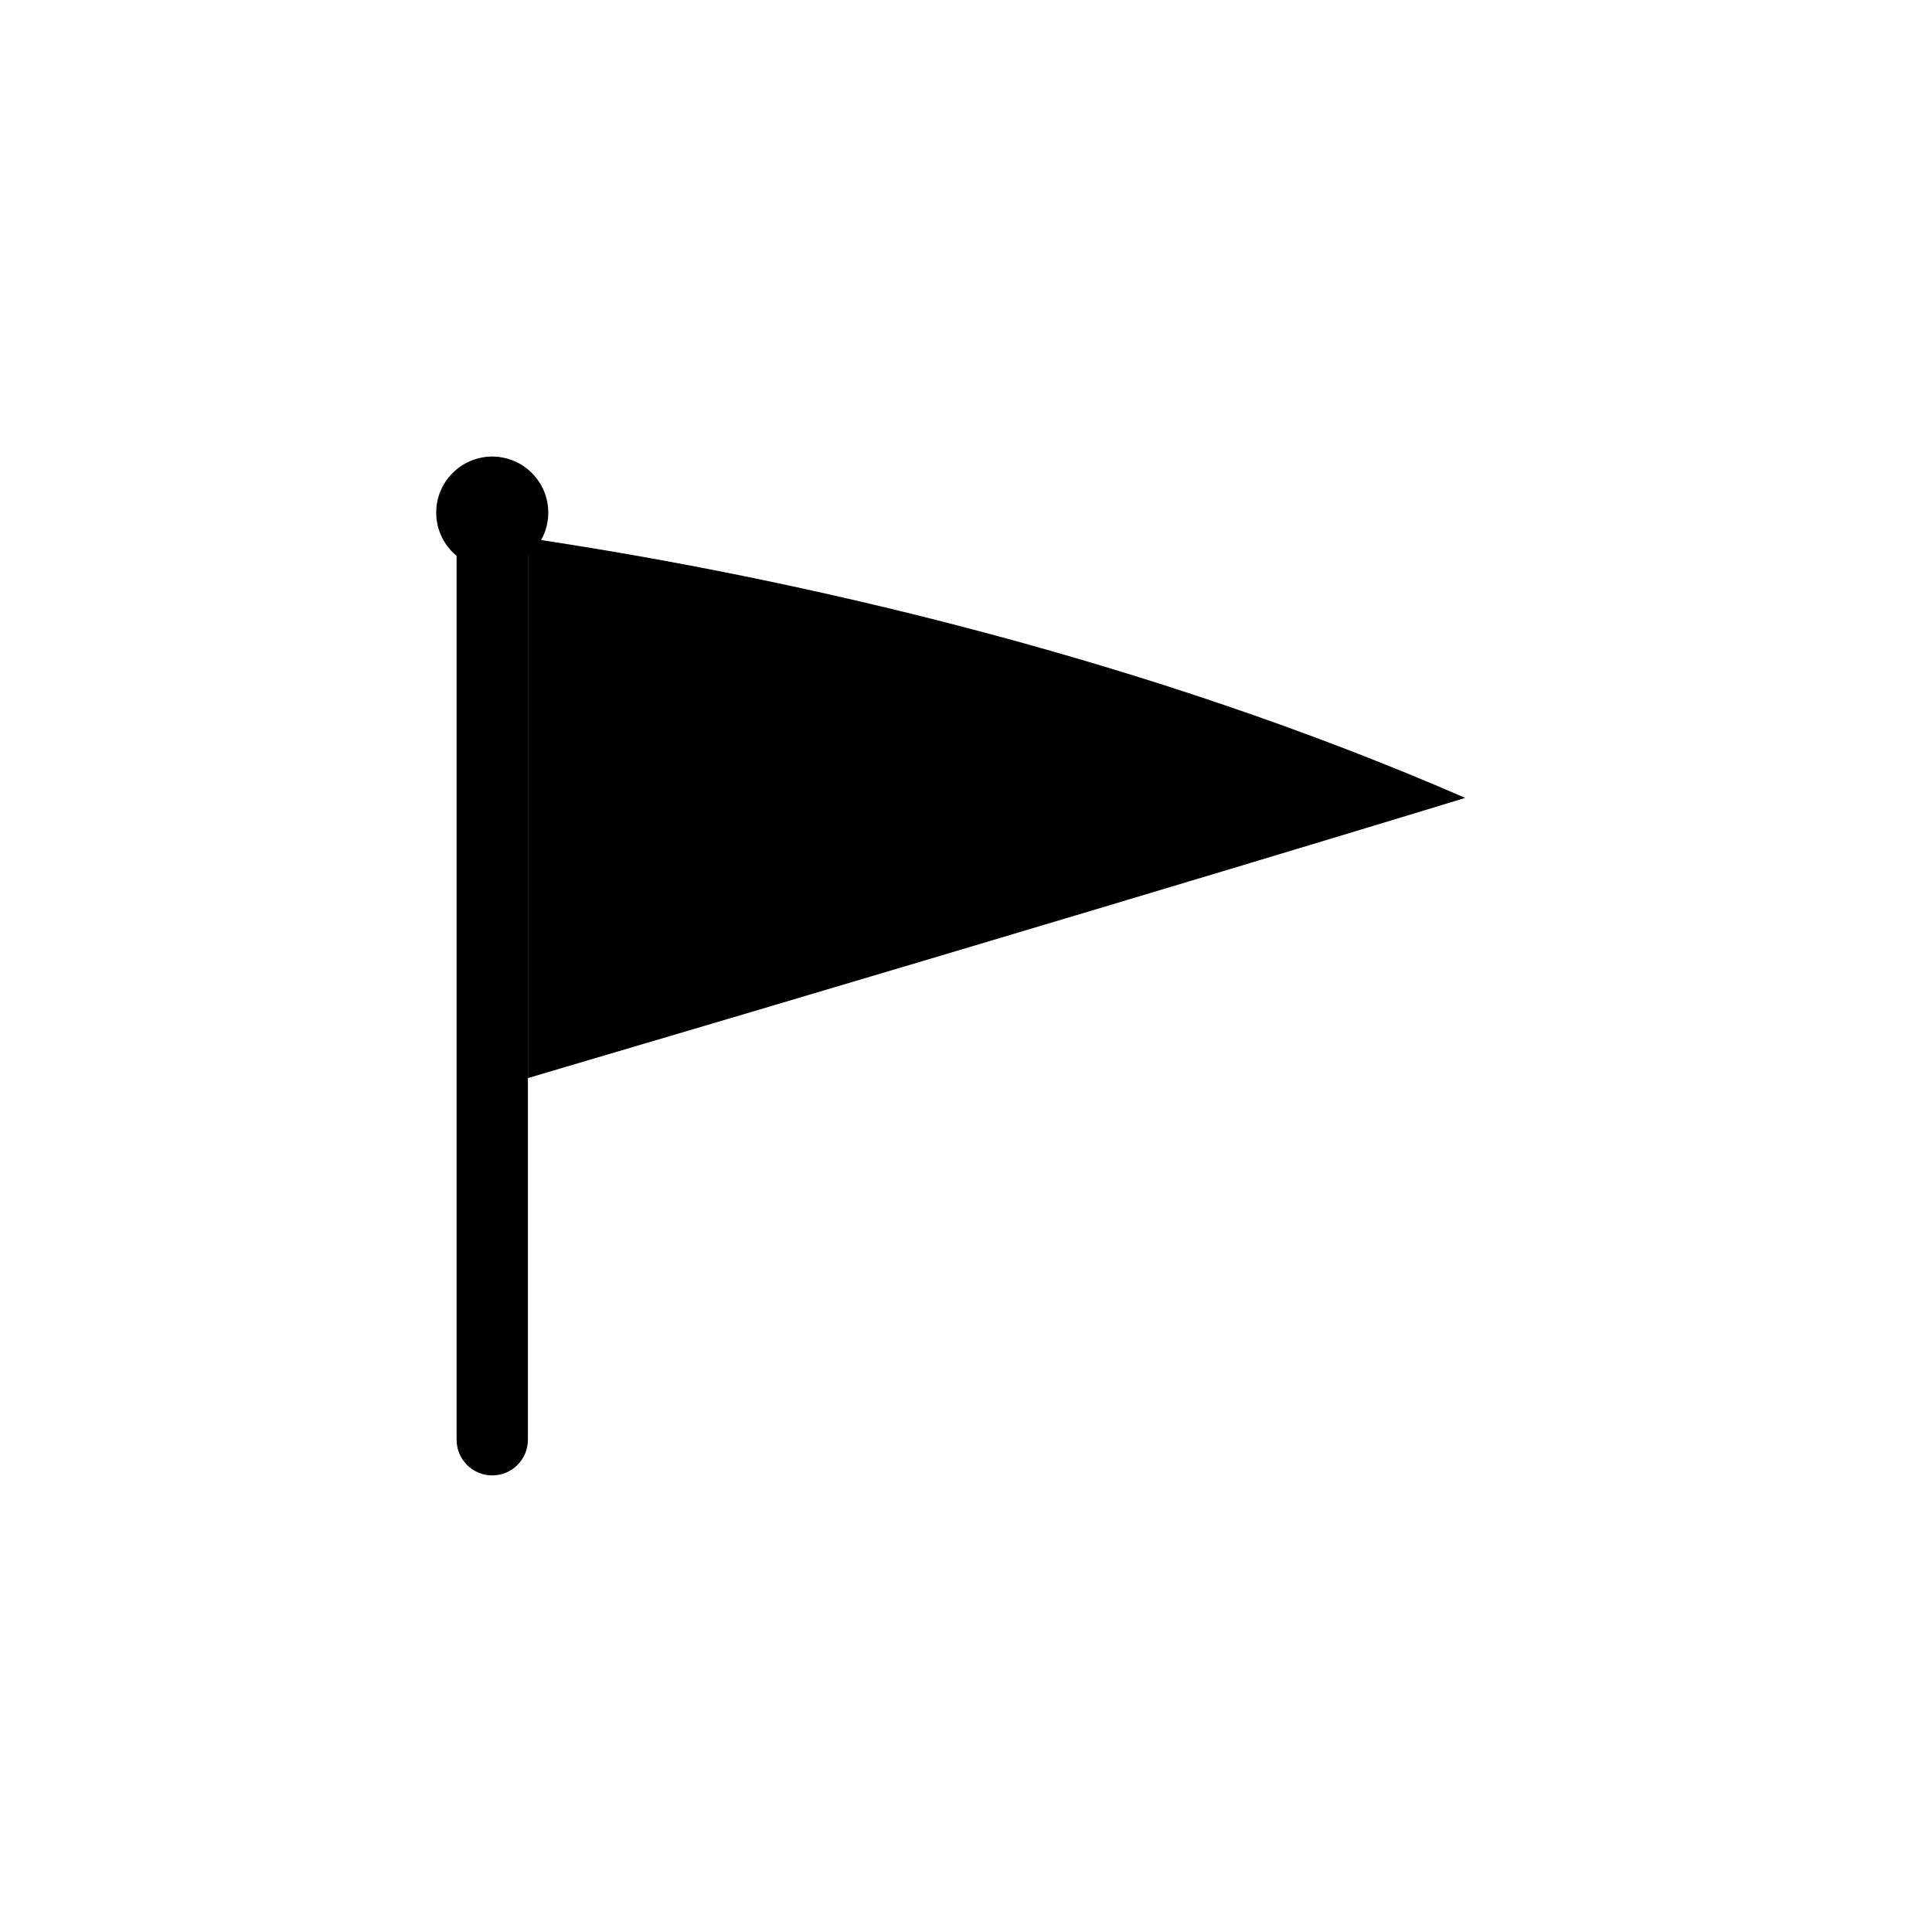
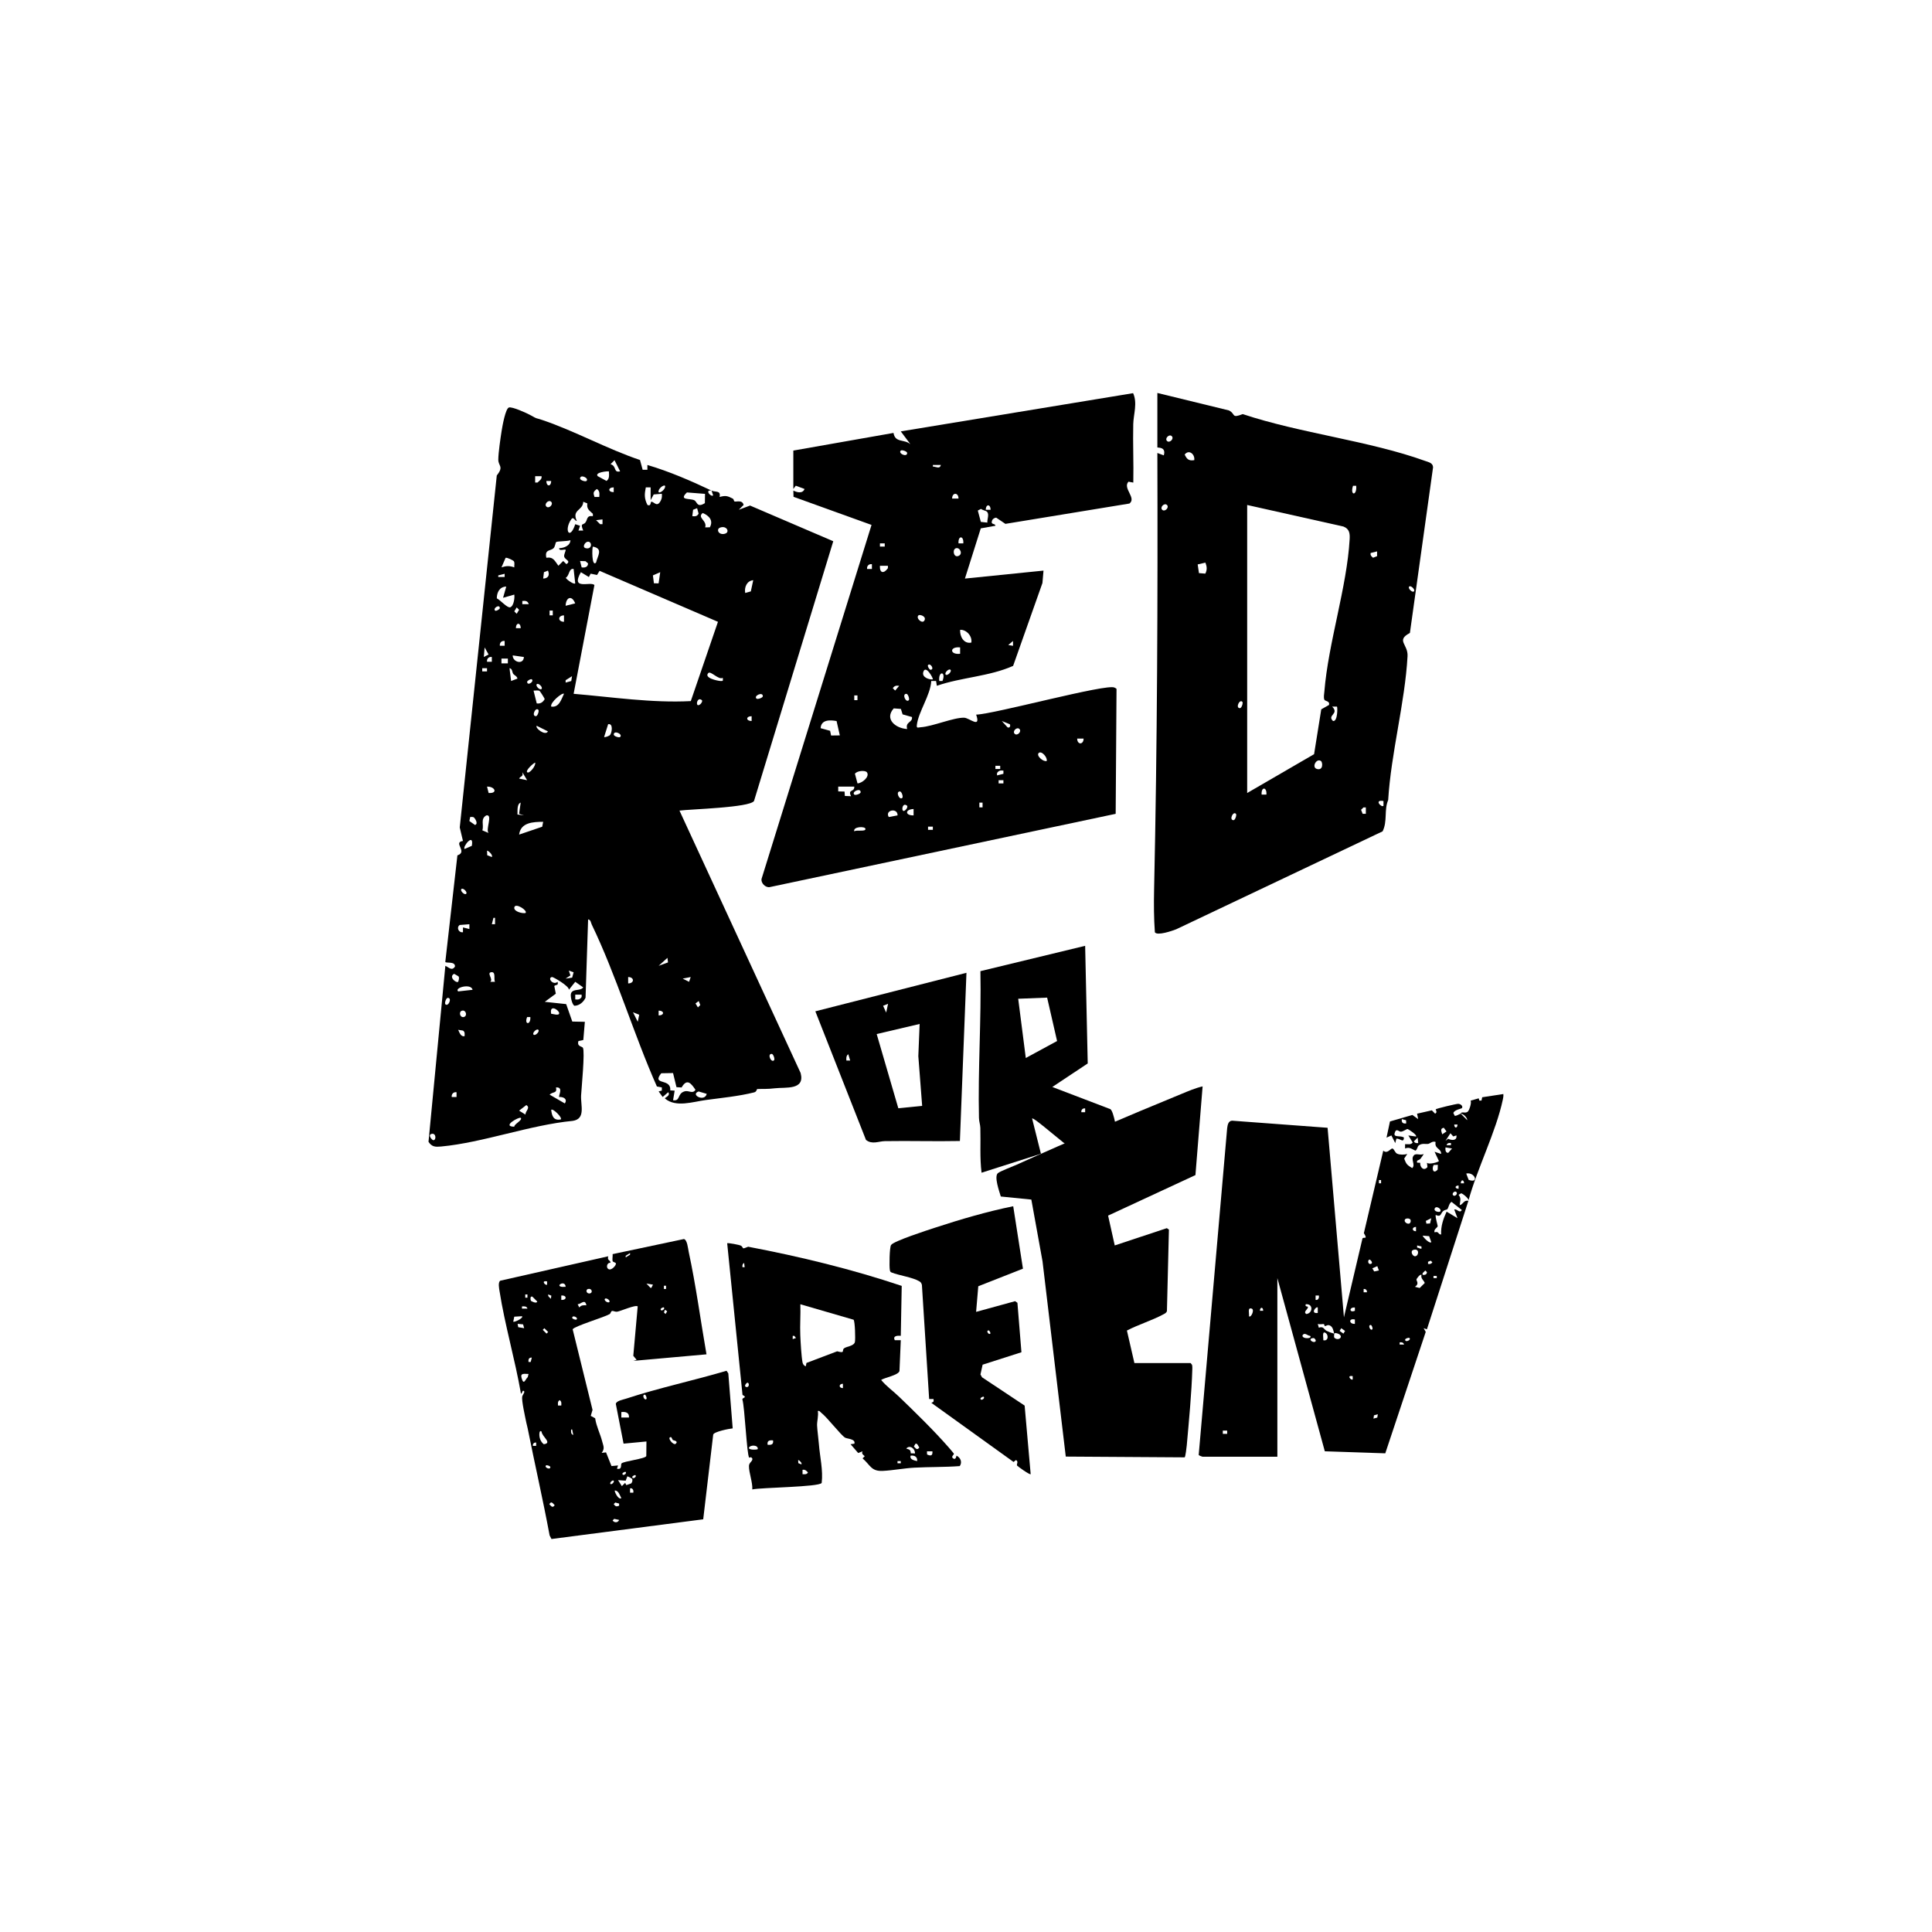
<svg xmlns="http://www.w3.org/2000/svg" width="512" height="512" viewBox="0 0 512 512">
  <defs>
-     <linearGradient id="r" x1="0" y1="0" x2="1" y2="1">
-       <stop offset="0" stop-color="#FF2D2D" />
-       <stop offset="1" stop-color="#D31414" />
-     </linearGradient>
-     <linearGradient id="g" x1="1" y1="1" x2="0" y2="0">
-       <stop offset="0" stop-color="#22C55E" />
-       <stop offset="1" stop-color="#0F9E45" />
-     </linearGradient>
+     <radialGradient id="bg" cx="30%" cy="22%" r="88%">
+       <stop offset="0" stop-color="#20141A" />
+       <stop offset="0.55" stop-color="#111013" />
+       <stop offset="1" stop-color="#08080A" />
+     </radialGradient>
    <clipPath id="c">
      <rect width="512" height="512" rx="0" ry="0" />
    </clipPath>
  </defs>
-   <g transform="translate(121 121) scale(2.7)" fill="black">
-     <path d="M0 3.5A3.5 3.5 0 0 1 7 3.5V96.5A3.5 3.5 0 0 1 0 96.5Z" />
-     <path d="M3.5 0A5.5 5.5 0 1 1 3.5 11A5.5 5.5 0 0 1 3.5 0Z" />
-     <path d="M7 8C34 12 68 20 99 33.5C99 33.5 68 43 7 61Z" />
+   <g transform="translate(113.56 104.14) scale(3.032)" fill="black">
+     <path d="M24.738 8.531C25.091 8.699 25.566 8.484 25.44 9.091C25.973 8.944 26.135 8.998 26.598 9.236C26.682 9.28 26.697 9.461 26.736 9.48C26.871 9.546 27.433 9.301 27.541 9.789L27.121 10.209L28.105 9.841L35.377 12.959L28.451 35.662C28.085 36.244 22.898 36.375 21.935 36.503L32.524 59.437C32.927 60.96 31.217 60.664 30.278 60.773C29.563 60.856 29.368 60.815 28.745 60.839C28.669 60.842 28.703 61.07 28.462 61.132C27.127 61.47 25.553 61.62 24.237 61.8C23.099 61.955 21.628 62.469 20.675 61.676C20.575 61.593 21.193 61.453 20.953 61.118L20.464 61.535L20.113 61.046L20.393 60.977L20.395 60.698L19.961 60.615C17.938 56.054 16.421 50.929 14.267 46.462C14.186 46.296 14.192 46.048 13.949 46.012L13.726 52.86C13.55 53.227 13.202 53.548 12.764 53.562C12.554 53.505 12.356 52.668 12.467 52.447C12.671 52.042 13.251 52.302 13.523 51.956L12.827 51.467L12.268 52.165C12.328 51.855 10.889 51.029 10.795 51.047C10.358 51.129 10.891 51.812 11.282 51.467C11.364 51.83 11.182 51.675 10.993 51.834L11.127 52.507L10.162 53.217L12.033 53.416L12.567 54.942L13.665 54.964L13.53 56.554L13.105 56.644C12.95 57.13 13.417 57.101 13.494 57.231C13.687 57.556 13.37 60.794 13.337 61.385C13.287 62.267 13.763 63.455 12.6 63.623C8.892 63.976 4.746 65.526 1.104 65.863C0.606 65.909 0.294 65.904 0 65.452L1.472 50.072C1.771 50.192 2.033 50.551 2.312 50.139C2.355 49.632 1.462 49.877 1.469 49.719L2.525 40.417C3.467 40.106 2.101 39.278 3.011 39.157L2.731 37.977L5.967 7.21C6.608 6.411 6.099 6.402 6.1 5.825C6.101 5.248 6.295 3.917 6.393 3.303C6.453 2.926 6.722 1.369 7.027 1.27C7.308 1.177 8.608 1.768 8.937 1.953C9.572 2.312 9.273 2.137 9.95 2.365C12.802 3.327 15.612 4.895 18.485 5.859L18.716 6.712L19.131 6.714V6.294C21.046 6.859 22.967 7.692 24.738 8.533C24.099 8.432 24.688 9.133 24.878 8.951L24.738 8.533V8.531ZM16.748 6.852L16.258 5.876L15.91 6.224C16.478 6.394 16.135 6.994 16.748 6.852ZM15.767 6.854C15.646 6.824 14.498 6.935 14.788 7.271L15.558 7.689C15.845 7.493 15.773 7.15 15.767 6.854ZM9.88 7.273H9.321V7.831H9.528C9.693 7.659 9.932 7.541 9.88 7.273ZM13.805 7.692C14.071 7.443 13.243 7.066 13.248 7.482C13.249 7.626 13.712 7.777 13.805 7.692ZM10.72 7.693H10.302C10.304 8.205 10.718 8.205 10.72 7.693ZM20.673 8.113C20.541 7.986 20.022 8.413 20.114 8.671C20.245 8.798 20.764 8.37 20.673 8.113ZM16.187 8.252C15.673 8.254 15.673 8.667 16.187 8.67V8.252ZM19.412 8.251H18.993C18.869 8.872 18.852 9.212 19.135 9.789C19.476 9.946 19.385 9.503 19.484 9.505C19.729 9.51 19.992 10.065 20.321 9.366C20.408 9.181 20.413 9.009 20.394 8.811L19.683 8.87L19.415 9.369L19.413 8.25L19.412 8.251ZM14.925 9.091C14.942 8.799 14.979 8.567 14.715 8.394C14.393 8.637 14.381 8.723 14.508 9.091H14.925ZM24.169 8.819L22.587 8.694C21.839 9.411 22.833 9.187 23.227 9.376C23.496 9.504 23.448 10.072 24.155 9.629L24.168 8.819H24.169ZM10.72 9.512C10.498 9.29 10.079 9.708 10.302 9.929C10.525 10.151 10.944 9.733 10.72 9.512ZM14.366 10.768V10.562C14.042 10.258 13.81 10.131 13.882 9.653L13.527 9.51C13.498 10.296 12.499 10.184 12.963 11.189C12.774 11.182 12.673 10.756 12.472 11.047C11.81 12.014 12.357 12.913 12.826 11.469L13.245 11.61L13.104 12.028H13.523C13.229 11.317 13.52 11.583 13.717 11.32C13.915 11.057 13.802 10.688 14.365 10.769L14.366 10.768ZM23.476 10.071L23.125 10.209L23.057 10.768C23.311 10.797 23.487 10.786 23.607 10.545L23.476 10.071ZM24.589 11.741C24.922 11.15 24.519 10.721 23.97 10.491C23.432 10.895 24.39 11.164 24.179 11.749L24.589 11.741ZM15.207 11.05L14.647 11.119L14.999 11.467H15.207V11.05ZM25.518 11.756C25.085 11.888 25.36 12.472 25.921 12.299C26.353 12.166 26.081 11.583 25.518 11.756ZM12.403 12.867C12.143 12.977 11.287 12.95 11.162 13.028C11.09 13.072 11.076 13.422 10.931 13.565C10.66 13.832 10.131 13.654 10.3 14.403C10.92 14.304 11.037 14.691 11.353 15.103L11.772 14.686L12.052 14.961C12.493 14.675 11.93 14.595 11.861 14.306C11.814 14.11 12.034 13.753 11.982 13.706C11.901 13.633 11.39 13.86 11.422 13.567C11.83 13.558 12.397 13.351 12.403 12.866V12.867ZM13.877 13.008C13.683 13.052 13.399 13.478 13.736 13.566C14.339 13.723 14.316 12.908 13.877 13.008ZM14.644 14.825C14.779 14.23 15.298 13.606 14.366 13.428C14.289 13.524 14.257 15.253 14.644 14.825ZM7.465 14.715C7.429 14.646 6.894 14.369 6.739 14.408L6.377 15.244C6.798 15.104 7.076 15.094 7.497 15.244C7.484 15.073 7.548 14.869 7.465 14.715ZM13.386 15.244C13.664 15.288 13.935 15.224 13.945 14.898L13.719 14.703L13.245 14.687L13.386 15.245V15.244ZM12.683 15.385C12.253 15.3 12.33 15.965 11.996 16.154C12.073 16.318 12.71 16.768 12.823 16.642L12.683 15.383V15.385ZM10.44 15.525L10.09 15.663L10.022 16.222C10.457 16.211 10.616 15.926 10.44 15.525ZM25.299 20.002L14.949 15.546L14.729 15.909L14.173 15.794L14.017 16.087L13.318 15.665C12.381 17.296 14.186 16.432 14.5 16.791L12.684 26.295C16.084 26.581 19.505 27.108 22.925 26.932L25.299 20.003V20.002ZM20.252 15.665L19.613 15.945L19.702 16.635L20.111 16.643L20.252 15.664V15.665ZM6.655 15.805L6.096 15.946V16.083H6.655V15.805ZM28.382 16.365C27.815 16.415 27.586 17 27.682 17.482L28.172 17.343L28.382 16.365ZM6.796 16.924C6.221 16.928 5.964 17.434 5.97 17.951C6.278 18.098 6.883 18.808 7.136 18.733C7.448 18.64 7.546 17.915 7.497 17.623L6.517 17.902L6.796 16.924ZM11.984 18.6L12.821 18.392C12.52 17.632 12.01 17.861 11.984 18.6ZM8.759 18.46C8.684 18.181 8.461 18.146 8.199 18.183V18.461H8.759V18.46ZM5.816 19.02C5.896 19.1 6.233 18.903 6.233 18.811C6.233 18.423 5.605 18.808 5.816 19.02ZM7.708 18.744L7.498 19.089L7.708 19.299L7.918 18.953L7.708 18.744ZM10.861 19.021H10.582V19.439H10.861V19.021ZM11.842 19.441C11.291 19.441 11.284 19.996 11.842 19.999V19.441ZM8.057 20.558C8.055 20.046 7.641 20.046 7.638 20.558H8.057ZM6.656 21.679C6.401 21.633 6.193 21.832 6.238 22.096H6.656V21.679ZM4.836 23.076L5.251 22.858L4.904 22.241L4.834 23.076H4.836ZM8.338 23.078L7.358 22.937C7.344 23.526 8.299 23.799 8.338 23.078ZM5.534 23.078C5.279 23.032 5.071 23.231 5.116 23.495H5.534V23.078ZM6.936 23.218H6.376V23.636H6.936V23.218ZM5.114 24.057H4.695V24.335H5.114V24.057ZM7.412 24.563C7.294 24.395 7.346 24.101 7.079 24.055L7.219 25.175L7.776 24.965C7.733 24.748 7.477 24.655 7.413 24.563H7.412ZM25.721 24.896C25.359 25.116 24.666 24.265 24.459 24.477C24.037 24.906 25.265 25.163 25.512 25.175C25.792 25.189 25.728 25.149 25.721 24.895V24.896ZM12.543 24.756L11.985 25.107V25.314L12.477 25.178L12.543 24.756ZM9.038 25.036C8.958 24.955 8.621 25.153 8.621 25.245C8.621 25.633 9.249 25.247 9.038 25.036ZM9.88 25.873C10.024 25.728 9.602 25.313 9.461 25.456C9.321 25.598 9.739 26.016 9.88 25.873ZM9.71 26.046C9.558 25.962 9.351 26.028 9.18 26.015L9.46 27.134C9.779 27.182 9.997 27.034 10.152 26.765C10.162 26.702 9.747 26.067 9.71 26.047V26.046ZM11.842 26.294C11.703 26.153 10.607 27.056 10.723 27.411C11.414 27.517 11.598 26.797 11.842 26.294ZM28.664 26.713C28.758 26.8 29.22 26.647 29.221 26.504C29.226 26.087 28.397 26.465 28.664 26.713ZM23.896 26.855C23.447 26.459 23.264 27.605 23.758 27.204C23.864 27.117 23.968 26.917 23.896 26.855ZM9.6 27.693C9.351 27.427 8.972 28.253 9.39 28.249C9.534 28.248 9.686 27.786 9.6 27.693ZM28.242 28.252C27.729 28.255 27.729 28.668 28.242 28.67V28.252ZM15.87 29.892C16.04 29.676 16.155 28.852 15.7 28.952L15.348 30.069C15.408 30.128 15.802 29.979 15.871 29.891L15.87 29.892ZM9.46 29.092C9.272 29.264 10.206 30.014 10.438 29.581L9.46 29.092ZM16.748 30.069C17.015 29.82 16.187 29.443 16.191 29.86C16.192 30.003 16.655 30.155 16.748 30.069ZM8.62 33.146C8.808 33.336 9.422 32.545 9.318 32.308C9.146 32.367 8.469 32.995 8.62 33.146ZM8.619 33.846L8.2 33.147C8.31 33.577 8.031 33.466 7.92 33.705L8.619 33.847V33.846ZM5.255 34.965C6.096 35.014 5.796 34.382 5.115 34.407L5.255 34.965ZM7.916 36.783L8.057 35.805C7.709 35.922 7.791 36.558 7.776 36.845L8.337 36.921L7.916 36.782V36.783ZM5.254 38.461C4.955 38.187 5.659 36.794 5.047 36.924C4.515 37.241 4.857 37.724 4.709 38.232L5.254 38.461ZM3.965 37.097C3.859 37.031 3.756 37.07 3.643 37.062L3.57 37.413L4.064 37.76C4.407 37.643 4.011 37.125 3.966 37.097H3.965ZM10.021 37.483C9.134 37.487 8.057 37.535 7.919 38.6L9.937 37.914L10.021 37.483ZM3.152 39.859L3.786 39.584C3.997 38.369 2.954 39.666 3.152 39.859ZM5.533 40.56C5.647 40.414 5.3 40.043 5.116 40.001L5.132 40.405L5.533 40.561V40.56ZM3.292 43.776C3.436 43.632 3.014 43.216 2.873 43.359C2.733 43.501 3.151 43.919 3.292 43.776ZM8.478 45.454C8.704 45.245 7.575 44.515 7.498 44.967C7.436 45.334 8.226 45.517 8.478 45.454ZM5.815 46.433V45.875H5.677L5.535 46.433H5.815ZM3.573 46.435L2.728 46.501C2.416 46.711 2.629 47.195 3.012 47.134V46.713L3.572 46.854V46.435H3.573ZM20.933 49.772L20.884 49.372L20.114 50.07L20.933 49.772ZM12.683 50.634L12.264 50.49L12.404 50.908L11.983 51.188L12.556 51.103L12.683 50.634ZM5.816 51.468C5.666 51.285 5.934 50.548 5.466 50.631C5.063 50.702 5.693 51.251 5.394 51.468H5.816ZM2.591 51.468C2.61 51.453 2.737 51.052 2.603 50.979L2.244 50.77C1.718 51.029 2.423 51.606 2.591 51.467V51.468ZM17.45 51.608C18.002 51.608 18.008 51.054 17.45 51.05V51.608ZM22.916 51.05L22.217 51.188L22.775 51.468L22.916 51.05ZM3.853 52.166C3.726 51.573 2.22 51.983 2.593 52.307L3.853 52.166ZM13.384 52.589H12.825V53.006C13.082 53.039 13.235 53.015 13.383 52.795V52.587L13.384 52.589ZM1.471 53.426C1.72 53.692 2.099 52.866 1.681 52.87C1.537 52.872 1.385 53.334 1.471 53.426ZM23.615 53.148L23.337 53.359L23.547 53.705L23.755 53.498L23.616 53.148H23.615ZM10.72 54.265C10.813 54.247 11.447 54.481 11.419 54.196C11.393 53.933 10.556 53.387 10.72 54.265ZM2.944 53.988C2.612 54.06 2.737 54.621 3.08 54.546C3.422 54.47 3.286 53.912 2.944 53.988ZM20.114 54.405C20.627 54.403 20.627 53.99 20.114 53.988V54.405ZM18.288 54.964L18.416 54.347L17.871 54.127L18.29 54.964H18.288ZM8.899 54.547H8.62C8.335 55.236 8.953 55.27 8.899 54.547ZM3.151 56.223C3.161 56.019 3.195 55.852 3.015 55.731L2.591 55.665C2.714 55.907 2.813 56.282 3.151 56.222V56.223ZM9.6 55.665C9.459 55.522 9.037 55.938 9.181 56.083C9.325 56.227 9.744 55.81 9.6 55.665ZM30.204 58.321C30.291 58.228 30.139 57.767 29.995 57.766C29.577 57.761 29.956 58.588 30.204 58.321ZM21.373 59.442L20.342 59.461C19.465 60.556 21.236 59.849 21.127 60.957L21.515 60.98L21.375 61.818C22.034 61.921 21.721 61.248 22.367 61.047C22.768 60.922 23.066 61.307 23.334 60.909C22.936 60.308 22.583 59.898 22.122 60.703L21.674 60.676L21.373 59.442ZM11.424 61.536C11.332 61.438 11.838 60.645 11.142 60.699C11.263 61.251 10.878 61.042 10.584 61.329L11.913 62.098C12.17 61.721 11.808 61.514 11.424 61.535V61.536ZM24.317 61.261L23.609 61.052C22.835 61.329 24.138 62.011 24.317 61.261ZM2.45 61.12C2.186 61.076 1.986 61.284 2.032 61.538H2.45V61.12ZM8.472 63.073C8.467 62.751 8.937 62.479 8.548 62.241L7.918 62.729L8.472 63.072V63.073ZM11.562 63.496C11.725 63.356 10.877 62.497 10.723 62.658C10.784 63.194 10.926 63.622 11.562 63.496ZM8.057 63.358C7.926 63.246 6.347 64.122 7.499 64.13C7.461 63.914 8.272 63.543 8.057 63.358ZM0.28 64.757C-0.105 64.844 0.315 65.311 0.419 65.313C0.693 65.316 0.671 64.669 0.28 64.757Z" />
+     <path d="M31.887 5.035L40.642 3.493C40.789 4.377 41.557 4.011 42.118 4.476L41.279 3.358L61.585 0.017C61.984 0.888 61.616 1.868 61.597 2.722C61.557 4.424 61.638 6.132 61.602 7.833L61.18 7.755C60.645 8.322 61.907 9.178 61.264 9.664L50.423 11.441L49.619 10.899C49.485 10.903 49.316 11.005 49.269 11.121C49.087 11.567 49.552 11.367 49.547 11.608L48.271 11.834L46.885 16.223L53.753 15.526L53.66 16.609L51.097 23.855C48.999 24.786 46.6 24.846 44.43 25.594L44.362 25.176H43.942C43.879 26.404 42.817 27.867 42.682 29.026C42.645 29.338 42.789 29.233 43.014 29.218C44.069 29.151 45.898 28.355 46.821 28.385C47.271 28.399 48.308 29.376 47.866 28.114C49.387 28.087 59.351 25.361 59.962 25.754C60.022 25.792 60.095 25.804 60.136 25.87L60.061 36.785L29.811 43.192C29.445 43.243 29.055 42.843 29.105 42.486L38.722 11.534L31.903 9.076L31.889 8.532C32.2 8.685 32.691 8.831 32.868 8.393L32.1 8.105L31.887 8.392V5.035ZM41.279 5.035C41.012 5.284 41.84 5.661 41.836 5.245C41.835 5.101 41.371 4.95 41.279 5.035ZM44.783 6.295H44.083V6.432C44.38 6.44 44.679 6.68 44.783 6.295ZM46.324 9.23C46.324 8.68 45.768 8.673 45.765 9.23H46.324ZM49.127 10.209C49.125 9.697 48.711 9.697 48.708 10.209H49.127ZM48.816 10.385C48.7 10.272 48.431 10.256 48.293 10.131L48.011 10.278L48.276 11.269L48.846 11.331C48.817 11.053 49.033 10.598 48.816 10.386V10.385ZM46.744 13.146C46.796 12.447 46.272 12.447 46.325 13.146H46.744ZM39.876 13.147H39.457V13.426H39.876V13.147ZM46.117 13.567C45.773 13.645 45.873 14.35 46.253 14.265C46.754 14.153 46.48 13.485 46.117 13.567ZM38.755 14.966C38.49 14.921 38.291 15.13 38.336 15.384H38.755V14.966ZM40.156 15.105H39.456C39.418 15.755 39.793 15.825 40.155 15.312V15.105H40.156ZM42.82 19.441C42.549 19.712 43.266 20.305 43.38 19.788C43.444 19.494 42.922 19.339 42.82 19.441ZM47.445 21.818C47.543 21.271 47.027 20.671 46.465 20.701C46.427 21.276 46.784 21.955 47.445 21.818ZM51.089 22.098V21.679L50.671 22.03L51.089 22.099V22.098ZM46.464 22.239C45.526 22.141 45.534 22.897 46.464 22.797V22.239ZM43.662 23.777C43.581 23.857 43.779 24.194 43.872 24.194C44.26 24.194 43.874 23.567 43.662 23.777ZM44.082 25.034C44.145 24.985 43.441 23.671 43.241 24.408C43.122 24.849 43.74 25.07 44.082 25.034ZM45.623 24.197C45.483 24.055 45.061 24.47 45.205 24.615C45.349 24.759 45.767 24.342 45.623 24.197ZM44.921 25.175C45.269 24.322 44.538 24.258 44.643 25.175H44.921ZM41.138 25.596C40.881 25.561 40.728 25.588 40.58 25.804L40.788 26.011L41.138 25.596ZM41.979 26.852C42.066 26.759 41.913 26.298 41.769 26.297C41.351 26.292 41.73 27.119 41.979 26.852ZM37.492 26.435H37.213V26.852H37.492V26.435ZM41.437 28.092L41.289 27.615L40.663 27.569C39.824 28.506 40.827 29.315 41.837 29.373C41.649 28.717 42.329 28.827 42.257 28.324L41.436 28.092H41.437ZM35.667 28.676C35.088 28.57 34.318 28.542 34.271 29.299L35.101 29.528L35.187 29.94L35.951 29.93L35.667 28.677V28.676ZM50.808 28.954L50.109 28.672L50.608 29.224C50.847 29.328 50.876 29.03 50.808 28.954ZM51.65 29.372C51.428 29.15 51.008 29.568 51.231 29.789C51.454 30.011 51.873 29.593 51.65 29.372ZM57.257 30.21H56.697C56.701 30.767 57.257 30.761 57.257 30.21ZM54.033 32.167C54.122 31.858 53.574 31.236 53.333 31.469C53.092 31.702 53.735 32.265 54.033 32.167ZM49.968 32.588H49.549V32.867H49.968V32.588ZM38.321 33.161C38.178 32.955 37.44 33.017 37.271 33.285L37.496 34.125C37.892 34.113 38.587 33.545 38.321 33.16V33.161ZM50.249 33.008C49.991 32.976 49.838 32.999 49.691 33.22V33.427L50.25 33.286V33.008H50.249ZM50.249 33.847H49.83V34.125H50.249V33.847ZM37.212 34.406H35.81V34.825L36.365 34.838L36.389 35.222L36.934 35.245C36.609 34.605 37.252 34.915 37.213 34.407L37.212 34.406ZM37.215 35.104C37.308 35.191 37.77 35.039 37.772 34.895C37.776 34.478 36.948 34.856 37.215 35.104ZM41.417 35.384C41.504 35.29 41.351 34.829 41.207 34.828C40.79 34.824 41.168 35.65 41.417 35.384ZM48.426 35.805H48.147V36.223H48.426V35.805ZM41.838 36.085C41.332 35.636 41.253 36.998 41.769 36.364C41.842 36.274 41.874 36.117 41.838 36.085ZM42.398 36.364C41.63 36.393 41.644 36.941 42.398 36.922V36.364ZM40.997 36.922C41.023 36.228 39.855 36.447 40.228 37.065L40.997 36.922ZM37.215 38.321C37.388 38.16 38.189 38.373 38.192 38.112C38.196 37.85 37.072 37.889 37.215 38.321ZM44.081 37.903H43.662V38.182H44.081V37.903Z" />
+     <path d="M63.705 0L69.956 1.525C70.571 1.823 70.134 2.252 71.166 1.847C76.195 3.524 82.195 4.17 87.116 5.942C87.403 6.046 87.784 6.108 87.803 6.493L85.778 20.976C84.525 21.642 85.63 21.953 85.572 23.004C85.347 27.073 84.128 31.467 83.879 35.584C83.508 36.433 83.832 37.436 83.392 38.316L65.343 46.88C64.978 47.02 63.704 47.461 63.487 47.141C63.398 45.921 63.393 44.655 63.419 43.422C63.697 30.716 63.746 17.983 63.705 5.246L64.266 5.454C64.501 4.671 63.705 4.81 63.705 4.756V0ZM64.966 3.777C64.744 3.555 64.325 3.973 64.548 4.195C64.771 4.416 65.19 3.999 64.966 3.777ZM66.929 5.873C67.007 5.373 66.476 4.894 66.092 5.383C66.285 5.788 66.445 5.949 66.929 5.873ZM81.085 8.113H80.806C80.521 8.997 81.164 9.014 81.085 8.113ZM64.546 9.791C64.323 9.57 63.904 9.987 64.127 10.209C64.35 10.431 64.769 10.013 64.546 9.791ZM78.313 26.827C78.211 26.65 78.284 26.317 78.301 26.104C78.645 21.833 80.277 16.971 80.512 12.775C80.54 12.276 80.493 11.88 79.968 11.675L71.555 9.791V34.966L77.403 31.572L78.03 27.652L78.703 27.272C78.812 26.926 78.38 26.943 78.313 26.827ZM82.908 13.847L82.349 13.987C82.304 14.191 82.409 14.278 82.558 14.402L82.909 14.264V13.847H82.908ZM67.904 14.829L67.229 14.985L67.34 15.745L67.897 15.791C68.069 15.452 68.037 15.174 67.904 14.829ZM86.132 17.342C86.275 17.199 85.856 16.78 85.713 16.924C85.57 17.068 85.989 17.485 86.132 17.342ZM71.134 26.994C70.885 26.728 70.506 27.554 70.924 27.55C71.068 27.549 71.22 27.086 71.134 26.994ZM79.403 27.413H78.984C79.642 28.068 78.505 28.151 79.057 28.67C79.474 28.749 79.461 27.452 79.403 27.413ZM78.002 32.169C77.609 31.892 77.155 32.727 77.654 32.866C78.214 33.022 78.163 32.281 78.002 32.169ZM73.236 35.105C73.288 34.405 72.763 34.405 72.817 35.105H73.236ZM83.468 35.666C82.602 35.518 83.294 36.272 83.468 36.084V35.666ZM81.927 36.225H81.719L81.509 36.433L81.648 36.782H81.927V36.224V36.225ZM70.573 36.784C70.325 36.518 69.946 37.344 70.364 37.34C70.507 37.339 70.659 36.877 70.573 36.784Z" />
+   </g>
+   <g transform="translate(2.17 232.18) scale(2.06388)" fill="black">
+     <path d="M186.519 30.497C186.527 30.495 186.509 30.406 186.627 30.365C186.851 30.286 187.188 30.468 187.435 30.222C187.613 30.045 187.929 29.115 187.782 28.83L188.823 28.532L188.902 28.818L189.18 28.82L189.269 28.395L191.984 27.981C192.011 28.223 191.969 28.451 191.919 28.688C191.047 32.821 188.623 37.535 187.498 41.688C187.672 41.501 186.797 40.762 186.566 40.725L186.235 40.922C186.618 41.42 186.426 41.681 186.377 42.246C186.842 42.167 186.854 41.573 187.498 41.687L182.17 58.191L181.751 58.05L182.019 58.522L176.824 74.115L169.061 73.859L162.967 51.617V74.555H153.365C153.327 74.555 152.884 74.389 152.866 74.328L156.519 32.385C156.574 31.983 156.645 31.444 157.145 31.402L169.416 32.315L171.516 56.651L173.894 46.531C174.034 46.274 174.635 46.749 174.075 45.844L176.566 35.252C177.1 35.73 177.52 34.931 177.743 34.978C177.966 35.025 178.061 35.511 178.347 35.642C178.693 35.8 179.284 35.794 179.647 35.674L179.252 36.275C179.519 36.995 179.627 37.097 180.279 37.49C180.746 37.084 180.051 36.376 180.478 35.872C180.747 35.519 181.326 35.908 181.75 35.675C181.78 35.699 181.402 36.23 181.33 36.309C181.134 36.53 180.808 36.419 180.91 36.793L181.307 36.808C181.26 37.415 181.796 37.914 182.239 37.358L182.173 36.794C182.354 37.08 183.676 36.737 183.709 36.578L183.153 35.396L183.993 35.674C184.034 34.954 183.1 35.029 183.288 34.14C182.892 33.971 182.574 34.341 182.343 34.382C182.007 34.443 181.603 34.262 181.156 34.558C180.912 34.72 180.969 35.105 180.689 35.253C180.216 35.032 179.915 34.74 179.368 34.976L179.366 34.418C179.702 34.403 180.113 34.531 180.345 34.209L179.788 33.3L180.768 33.438C180.975 33.25 179.771 32.489 179.697 32.477C179.561 32.452 179.143 32.809 178.816 32.816C178.558 32.822 178.219 32.286 178.023 33.011C177.859 33.617 178.848 33.254 179.225 33.582C179.164 34.339 178.743 33.647 178.245 33.719L178.106 34.278L177.609 33.299L176.983 33.579L177.426 31.504L180.308 30.668L181.047 31.203L180.906 30.505L182.805 30.073L183.219 30.501C183.577 30.342 183.269 29.982 183.295 29.951C183.388 29.836 185.943 29.238 186.17 29.238C186.537 29.238 186.848 29.574 186.654 29.802C186.612 29.852 185.645 30.027 185.568 30.43L185.755 30.79C186.04 30.771 186.239 30.592 186.513 30.504L187.354 31.343C187.334 30.991 186.863 30.523 186.513 30.504L186.519 30.497ZM179.495 31.352L178.949 31.198C178.886 31.628 179.078 31.82 179.509 31.756L179.495 31.352ZM186.097 31.896H185.678C185.68 32.409 186.095 32.409 186.097 31.896ZM184.137 33.154L184.684 32.785L184.343 32.315C183.81 32.395 184.05 32.806 184.137 33.153V33.154ZM185.554 33.428L185.19 33.016L184.556 33.992L184.896 33.724C185.371 33.962 186.066 33.985 185.957 33.293L185.554 33.427V33.428ZM181.051 34.273L180.982 33.575L180.493 34.064C180.642 34.28 180.794 34.306 181.05 34.273H181.051ZM185.256 34.274C184.995 34.239 184.772 34.274 184.696 34.552H185.256V34.274ZM185.398 34.974L184.557 34.834C184.528 35.11 184.527 35.534 184.907 35.536L185.398 34.974ZM183.574 37.071L183.033 37.09C182.749 37.649 183.024 38.292 183.552 37.677L183.574 37.071ZM187.527 39C188.943 39.513 188.292 37.949 187.219 38.191L187.527 39ZM176.285 39.03H176.006V39.448H176.285V39.03ZM186.938 39.448C186.936 38.936 186.522 38.936 186.52 39.448H186.938ZM186.237 39.729C185.724 39.731 185.724 40.144 186.237 40.146V39.729ZM185.957 40.568C185.735 40.347 185.315 40.764 185.539 40.986C185.762 41.208 186.18 40.79 185.957 40.568ZM185.678 42.806C186.099 42.708 186.333 43.352 186.656 42.875L185.332 41.826C185.025 41.976 184.928 42.635 184.795 42.764C184.705 42.852 184.438 42.846 184.265 43.001C183.894 43.331 184.016 43.836 183.295 43.504C183.231 43.786 183.57 44.88 183.556 44.952C183.52 45.147 183.003 45.354 183.153 45.741C183.726 45.556 183.58 46.02 183.995 46.02C183.948 44.958 184.256 44.041 184.698 43.084L186.097 43.923L185.678 42.805V42.806ZM183.854 43.084C184.175 42.765 183.276 42.201 183.154 42.738C183.076 43.081 183.763 43.176 183.854 43.084ZM179.37 44.065C179.093 44.457 179.93 44.91 180.069 44.412C180.225 43.853 179.483 43.904 179.37 44.065ZM182.572 44.602L182.732 43.924L182.03 44.273L182.104 44.624L182.572 44.602ZM180.771 45.044C180.22 45.044 180.213 45.598 180.771 45.602V45.044ZM182.734 47.001L182.456 46.231L181.613 46.164C181.711 46.388 182.497 47.23 182.734 47.002V47.001ZM181.472 47.563L180.913 47.422V47.699C181.114 47.71 181.269 47.866 181.472 47.84V47.563ZM180.435 47.993C179.963 48.14 180.339 48.865 180.683 48.81C181.161 48.735 181.222 47.749 180.435 47.993ZM174.815 49.242C174.54 49.238 174.563 49.885 174.953 49.797C175.344 49.709 174.919 49.243 174.815 49.242ZM182.314 49.797C182.571 49.831 182.722 49.805 182.871 49.588L182.663 49.381L182.314 49.519V49.797ZM176.005 50.636L175.796 50.081L175.164 50.36L175.398 50.764L176.005 50.636ZM181.613 51.196C181.892 51.24 182.161 51.176 182.172 50.85L181.962 50.641L181.613 50.989V51.196ZM181.472 51.196C181.258 51.095 180.875 51.672 180.838 51.757C180.751 51.953 181.271 52.294 180.633 52.734L181.24 52.887L181.894 52.244C181.748 51.85 181.357 51.706 181.472 51.196ZM183.435 51.338H183.016V51.616H183.435V51.338ZM174.463 53.434C174.508 53.17 174.299 52.971 174.045 53.016V53.434H174.463ZM168.296 53.855H167.877V54.413H168.085C168.305 54.265 168.33 54.112 168.297 53.855H168.296ZM167.001 55.02C166.865 54.965 166.756 54.96 166.615 54.974C166.461 55.343 166.902 55.215 166.899 55.323C166.89 55.66 166.237 55.935 166.683 56.23C167.409 56.142 167.553 55.239 167.001 55.02ZM161.148 55.812C161.145 55.3 160.731 55.3 160.729 55.812H161.148ZM168.155 55.394C167.958 55.177 167.137 56.222 168.155 56.093V55.394ZM172.922 55.394C172.156 55.324 172.187 56.121 172.922 55.812V55.394ZM159.326 56.511C159.556 56.778 160.089 55.683 159.674 55.535C159.088 55.325 159.387 56.213 159.326 56.511ZM172.922 56.932C172.06 56.736 172.187 57.551 172.922 57.49V56.932ZM170.258 58.75C170.3 58.918 170.156 59.188 170.342 59.322C170.95 59.765 171.676 58.911 170.468 58.67C170.385 58.653 170.282 58.756 170.26 58.75C170.175 58.4 170.102 57.866 169.694 57.694C169.391 57.567 169.246 57.78 169.076 57.774C168.986 57.772 169.02 57.544 168.929 57.52C168.823 57.494 168.359 57.603 168.157 57.491L168.292 57.986C168.913 57.759 168.939 58.214 169.288 58.388C169.595 58.542 169.926 58.662 170.258 58.749V58.75ZM175.164 58.19C175.251 58.096 175.098 57.635 174.954 57.634C174.537 57.63 174.915 58.456 175.164 58.19ZM171.173 58.05L170.961 58.398L171.452 58.745L171.66 58.401L171.173 58.05ZM168.858 59.589C169.551 59.775 169.586 58.811 169.065 58.612C168.682 58.466 168.916 59.437 168.858 59.589ZM167.174 59.032C166.818 59.025 166.49 58.519 166.194 58.962C166.093 59.473 167.547 59.416 167.174 59.032ZM167.875 59.728C167.96 59.622 167.798 59.384 167.659 59.317C166.688 59.327 167.593 60.081 167.875 59.728ZM179.93 59.31C179.836 59.223 179.374 59.376 179.373 59.52C179.368 59.936 180.196 59.559 179.93 59.31ZM179.23 60.147C179.155 59.868 178.932 59.833 178.669 59.869V60.148H179.23V60.147ZM172.642 64.205C171.775 64.057 172.467 64.811 172.642 64.623V64.205ZM175.865 69.1L175.372 69.236L175.306 69.659L175.799 69.523L175.865 69.1ZM156.522 71.198H155.962V71.615H156.522V71.198Z" />
+     <path d="M151.827 62.526L152.015 62.757C152.057 62.934 152.053 63.116 152.047 63.296C151.957 66.382 151.613 69.977 151.335 73.083C151.312 73.346 151.168 74.56 151.065 74.632L135.798 74.534L132.814 49.469L131.377 41.533L127.456 41.14C127.273 40.506 126.55 38.542 127.096 38.128C127.455 37.855 128.969 37.294 129.515 37.046C136.411 33.926 143.674 30.829 150.681 27.956C151.555 27.597 152.44 27.209 153.368 27L152.447 38.39L141.233 43.591L142.086 47.421L148.773 45.204L149.043 45.388L148.787 55.855C148.722 56.07 148.53 56.163 148.351 56.259C146.909 57.042 145.122 57.581 143.649 58.35L144.61 62.526H151.828H151.827Z" />
+     <path d="M89.661 61.405L80.271 62.244L80.693 62.105L80.266 61.595L80.832 55.253C80.576 54.998 78.623 55.866 78.201 55.929C77.934 55.968 77.679 55.805 77.545 55.833C77.387 55.866 77.368 56.157 77.228 56.238C76.53 56.651 72.742 57.769 72.48 58.188L75.032 68.538L74.803 69.304L75.369 69.615C75.518 70.65 76.021 71.597 76.274 72.596C76.429 73.207 76.632 73.483 76.205 74.059L76.765 73.993L77.467 75.751L78.309 75.673L78.169 76.091C78.873 76.253 78.619 75.578 78.753 75.417C78.993 75.126 81.814 74.823 81.936 74.466L81.954 72.594L79.017 72.872L78.022 67.772C78.083 67.37 78.925 67.234 79.324 67.102C83.503 65.725 88.006 64.771 92.24 63.514L92.467 63.853L93.029 70.914C92.571 70.952 90.644 71.334 90.528 71.707L89.244 82.587L69.76 85.118L69.52 84.652C68.671 80.066 67.62 75.519 66.711 70.947C66.647 70.625 66.568 70.366 66.546 70.252C66.406 69.548 65.901 67.351 66.002 66.82C66.035 66.653 66.355 66.274 66.256 66.16C65.988 65.853 66.017 66.518 65.837 66.437C65.086 62.08 63.772 57.643 63.091 53.29C63.029 52.894 62.889 52.21 63.165 51.956L77.05 48.815C76.873 49.412 77.361 49.265 77.329 49.653C76.826 49.615 76.744 50.374 77.138 50.484C77.477 50.634 78.09 49.973 78.032 49.728C78 49.592 77.647 49.578 77.608 49.417C77.549 49.175 77.642 48.807 77.612 48.538L86.766 46.6C87.2 46.702 87.29 47.823 87.378 48.23C88.314 52.573 88.899 57.026 89.664 61.403L89.661 61.405ZM79.849 48.4L79.291 48.75V48.958L79.849 48.607V48.4ZM69.196 52.036C68.33 51.888 69.022 52.642 69.196 52.454V52.036ZM71.579 52.733C71.533 51.873 70.323 52.524 70.969 52.714C71.156 52.77 71.383 52.724 71.579 52.733ZM82.793 52.456L81.953 52.316L82.464 52.857L82.58 52.875L82.793 52.456ZM84.474 52.595H84.195V53.013H84.474V52.595ZM74.454 53.015C74.088 53.113 74.256 53.7 74.733 53.572C75.099 53.474 74.931 52.887 74.454 53.015ZM66.673 53.715H66.394V54.132H66.673V53.715ZM69.74 53.869L69.339 53.713C69.282 53.98 69.519 54.091 69.688 54.273L69.74 53.869ZM71.02 54.412C71.766 54.476 71.76 53.787 71.02 53.854V54.412ZM67.119 54.53C67.141 54.566 67.844 54.96 67.933 54.622L67.304 53.994C66.971 53.896 67.066 54.443 67.12 54.53H67.119ZM77.186 54.691C77.37 54.521 76.82 54.094 76.627 54.274C76.434 54.453 76.993 54.871 77.186 54.691ZM74.242 55.111C74.065 54.221 73.565 54.966 73.122 54.973L73.332 55.39C73.559 55.086 73.886 55.082 74.242 55.112V55.111ZM66.673 55.53C66.588 55.214 66.24 55.231 65.973 55.253V55.531H66.673V55.53ZM84.194 55.393C84.113 55.313 83.776 55.51 83.776 55.602C83.776 55.99 84.405 55.605 84.194 55.393ZM84.337 55.672L84.198 56.021L84.406 56.228L84.616 55.883L84.338 55.672H84.337ZM65.972 56.511L64.983 56.571L64.853 57.209C64.972 57.336 66.233 56.726 65.972 56.51V56.511ZM72.981 56.93C73.248 56.682 72.42 56.304 72.424 56.721C72.425 56.864 72.888 57.016 72.981 56.93ZM66.252 58.048L66.116 57.557L65.412 57.49L65.494 57.921L66.252 58.048ZM68.847 58.052L68.639 58.259L69.127 58.745L69.334 58.538L68.847 58.052ZM67.234 61.826C66.881 61.792 66.761 62.049 66.815 62.384H67.093L67.235 61.826H67.234ZM66.814 63.924C66.277 63.93 65.725 63.764 65.925 64.454C66.209 65.434 66.384 64.63 66.715 64.331L66.814 63.924ZM81.951 67.139C82.038 67.046 81.885 66.584 81.741 66.583C81.324 66.579 81.702 67.405 81.951 67.139ZM71.019 67.979C71.035 67.687 71.072 67.455 70.809 67.283C70.545 67.454 70.582 67.687 70.599 67.979H71.018H71.019ZM79.709 69.517C79.771 68.881 79.264 68.752 78.729 68.818V69.518H79.709V69.517ZM72.559 71.756L72.418 71.057H72.281C72.26 71.318 72.242 71.672 72.559 71.756ZM68.494 71.337C68.302 71.144 68.231 71.351 68.211 71.549C68.158 72.061 68.36 72.636 68.774 72.946C69.927 72.802 68.517 71.956 68.494 71.337ZM85.36 72.418C85.252 72.333 85.196 72.044 85.107 72.037C84.506 71.996 85.419 73.198 85.736 72.873C86.081 72.52 85.398 72.448 85.36 72.418ZM67.794 72.736C67.529 72.691 67.329 72.9 67.375 73.154H67.794V72.736ZM69.058 75.673C68.791 75.921 69.619 76.299 69.615 75.882C69.613 75.739 69.15 75.587 69.058 75.673ZM79.288 76.512C79.207 76.431 78.87 76.629 78.87 76.721C78.87 77.109 79.499 76.723 79.288 76.512ZM80.549 76.931C80.469 76.851 80.132 77.049 80.132 77.141C80.132 77.528 80.76 77.143 80.549 76.931ZM80.102 77.376C80.085 77.347 79.565 77.057 79.503 77.07L79.287 77.63L78.309 77.559L78.799 78.326L79.22 77.909L79.37 78.199L79.992 77.981C80.146 77.838 80.202 77.546 80.102 77.374V77.376ZM77.746 77.631C77.606 77.488 77.184 77.904 77.328 78.049C77.472 78.194 77.89 77.776 77.746 77.631ZM80.269 79.168C80.301 78.911 80.278 78.758 80.057 78.611H79.849V79.169H80.268L80.269 79.168ZM78.729 79.866C78.525 79.517 78.394 78.892 77.888 78.89C77.808 78.973 78.346 80.157 78.729 79.866ZM69.689 80.428C69.631 80.441 69.55 80.585 69.479 80.637C69.738 80.92 69.891 81.171 70.175 80.778C70.036 80.665 69.891 80.382 69.689 80.429V80.428ZM78.448 80.568L77.955 80.431L77.75 80.637C77.99 80.952 78.08 80.981 78.446 80.845V80.568H78.448ZM78.448 82.666L77.816 82.529L77.61 82.734C77.816 83.05 78.301 83.052 78.448 82.665V82.666Z" />
+     <path d="M94.107 47.465C94.496 47.741 94.098 47.977 95.016 47.587C101.691 48.859 108.297 50.46 114.733 52.617L114.613 59.031C114.156 58.979 113.557 59.037 113.841 59.592H114.613L114.444 63.55C114.282 64.093 112.563 64.381 112.089 64.695C112.764 65.506 113.664 66.146 114.405 66.86C116.483 68.865 118.816 71.136 120.711 73.296C120.822 73.423 121.396 74.088 121.419 74.137C121.506 74.315 120.984 74.525 121.338 74.767C121.611 74.979 121.74 74.623 121.762 74.416C122.283 74.661 122.531 75.247 122.188 75.754C120.255 75.901 118.298 75.853 116.364 75.957C115.05 76.027 113.564 76.313 112.296 76.372C110.806 76.441 110.717 75.641 109.706 74.764L109.985 74.486C109.752 74.277 109.551 74.176 109.704 73.858L109.143 74.076L108.164 72.946L108.651 72.88C108.852 72.262 107.742 72.263 107.465 72.105C106.917 71.791 105.187 69.51 104.379 68.891C104.238 68.783 104.201 68.619 103.958 68.682C104.07 69.274 103.841 70.014 103.865 70.55C103.897 71.223 104.039 72.185 104.099 72.946C104.226 74.596 104.653 76.262 104.456 77.92C104.082 78.451 96.683 78.498 95.547 78.752C95.605 77.833 95.1 76.591 95.118 75.736C95.13 75.265 95.638 75.141 95.546 74.767L95.405 74.624C95.362 74.59 95.181 74.692 95.15 74.665C94.839 74.391 94.577 68.115 94.272 67.202C94.266 66.921 94.986 66.986 94.291 66.618L92.322 47.141C92.397 47.066 93.934 47.342 94.105 47.464L94.107 47.465ZM94.567 50.218L94.498 49.66C94.282 49.81 94.253 49.961 94.288 50.218H94.567ZM108.556 56.962L101.717 54.974C101.765 56.298 101.651 57.641 101.71 58.966C101.75 59.871 101.842 61.619 101.999 62.454C102.04 62.673 102.198 62.877 102.415 62.946L102.5 62.511L106.444 61.016C107.529 61.314 107.001 60.916 107.321 60.641C107.623 60.382 108.619 60.361 108.725 59.801C108.797 59.421 108.738 57.21 108.556 56.963V56.962ZM101.155 59.309L100.943 59.031H100.735V59.449L101.154 59.308L101.155 59.309ZM94.918 65.047C94.814 65.048 94.394 65.516 94.779 65.603C95.169 65.691 95.192 65.044 94.918 65.047ZM107.182 65.185C106.63 65.185 106.624 65.74 107.182 65.743V65.185ZM98.212 72.457C97.735 72.404 97.429 72.499 97.512 73.015C97.988 73.069 98.294 72.973 98.212 72.457ZM116.506 72.877L116.294 73.225C116.55 73.508 116.708 73.759 116.99 73.367C116.855 73.213 116.77 72.817 116.505 72.877H116.506ZM96.248 73.574C96.322 73.011 95.296 73.026 95.13 73.367C94.963 73.708 96.12 73.678 96.248 73.574ZM116.433 74.134C116.486 73.541 115.773 72.975 115.314 73.506C115.714 73.638 115.873 73.629 115.894 74.112L116.434 74.134H116.433ZM118.676 73.856H117.975L117.986 74.261C118.437 74.478 118.729 74.452 118.675 73.856H118.676ZM116.713 75.114C116.777 74.568 116.37 74.347 115.874 74.415C115.723 74.925 116.352 75.024 116.713 75.114ZM101.855 75.533C101.969 75.387 101.622 75.017 101.438 74.974L101.454 75.379L101.855 75.534V75.533ZM114.611 75.115H114.193V75.393H114.611V75.115ZM101.997 76.792C102.289 76.809 102.521 76.845 102.694 76.583C102.502 76.345 102.323 76.177 101.997 76.234V76.792Z" />
+     <path d="M129.049 42.385L130.3 50.407L124.563 52.664L124.285 55.953L129.291 54.579L129.589 54.786L130.105 61.137L125.121 62.734L124.843 63.993L125.047 64.353L130.516 67.987L131.291 76.793C131.18 76.912 129.591 75.774 129.541 75.683C129.451 75.518 129.773 75.156 129.4 74.979L129.095 75.227L118.537 67.633C118.826 67.501 118.863 67.519 118.818 67.145H118.256L117.324 52.481C117.239 52.224 117.2 52.146 116.959 52.007C116.101 51.51 114.411 51.282 113.443 50.9C113.268 50.844 113.239 50.736 113.208 50.573C113.123 50.124 113.162 47.683 113.363 47.369C113.689 46.861 118.103 45.441 118.989 45.15C122.249 44.08 125.696 43.069 129.049 42.389V42.385ZM126.104 58.749C126.184 58.668 125.987 58.332 125.894 58.332C125.506 58.332 125.892 58.959 126.104 58.749ZM125.264 66.863C125.183 66.782 124.846 66.98 124.846 67.072C124.846 67.46 125.475 67.074 125.264 66.863Z" />
+   </g>
+   <g transform="translate(145.75 155.86) scale(2.38852)" fill="black">
+     <path d="M59.378 39.685L59.664 52.738L55.734 55.348L62.173 57.806C62.561 58.035 62.97 60.543 62.871 60.654C62.016 60.719 60.626 61.477 59.852 61.504C59.605 61.513 59.456 61.407 59.307 61.227L59.097 61.503L59.377 61.642C58.885 61.693 58.258 62.136 57.772 62.067C57.391 62.013 53.66 58.639 53.492 58.846L54.472 62.758L47.885 64.86C47.676 63.207 47.8 61.551 47.75 59.89C47.739 59.52 47.606 59.181 47.597 58.784C47.473 53.354 47.865 47.925 47.758 42.497L59.378 39.686V39.685ZM55.159 45.434L51.95 45.56L52.792 52.132L56.264 50.25L55.16 45.434H55.159ZM59.378 57.728C59.113 57.684 58.913 57.892 58.959 58.146H59.378V57.728Z" />
+     <path d="M45.481 61.342C42.714 61.4 39.929 61.31 37.156 61.357C36.471 61.368 35.737 61.762 35.06 61.221L29.443 46.953L46.209 42.68L45.481 61.342ZM37.511 46.118L36.96 46.339L37.302 47.094L37.512 46.118H37.511ZM41.294 57.445L40.869 51.928L41.014 48.356L36.249 49.475L38.649 57.709L41.294 57.445ZM33.306 52.411L33.097 51.714C32.86 51.881 32.866 52.146 32.887 52.412H33.307L33.306 52.411Z" />
  </g>
</svg>
